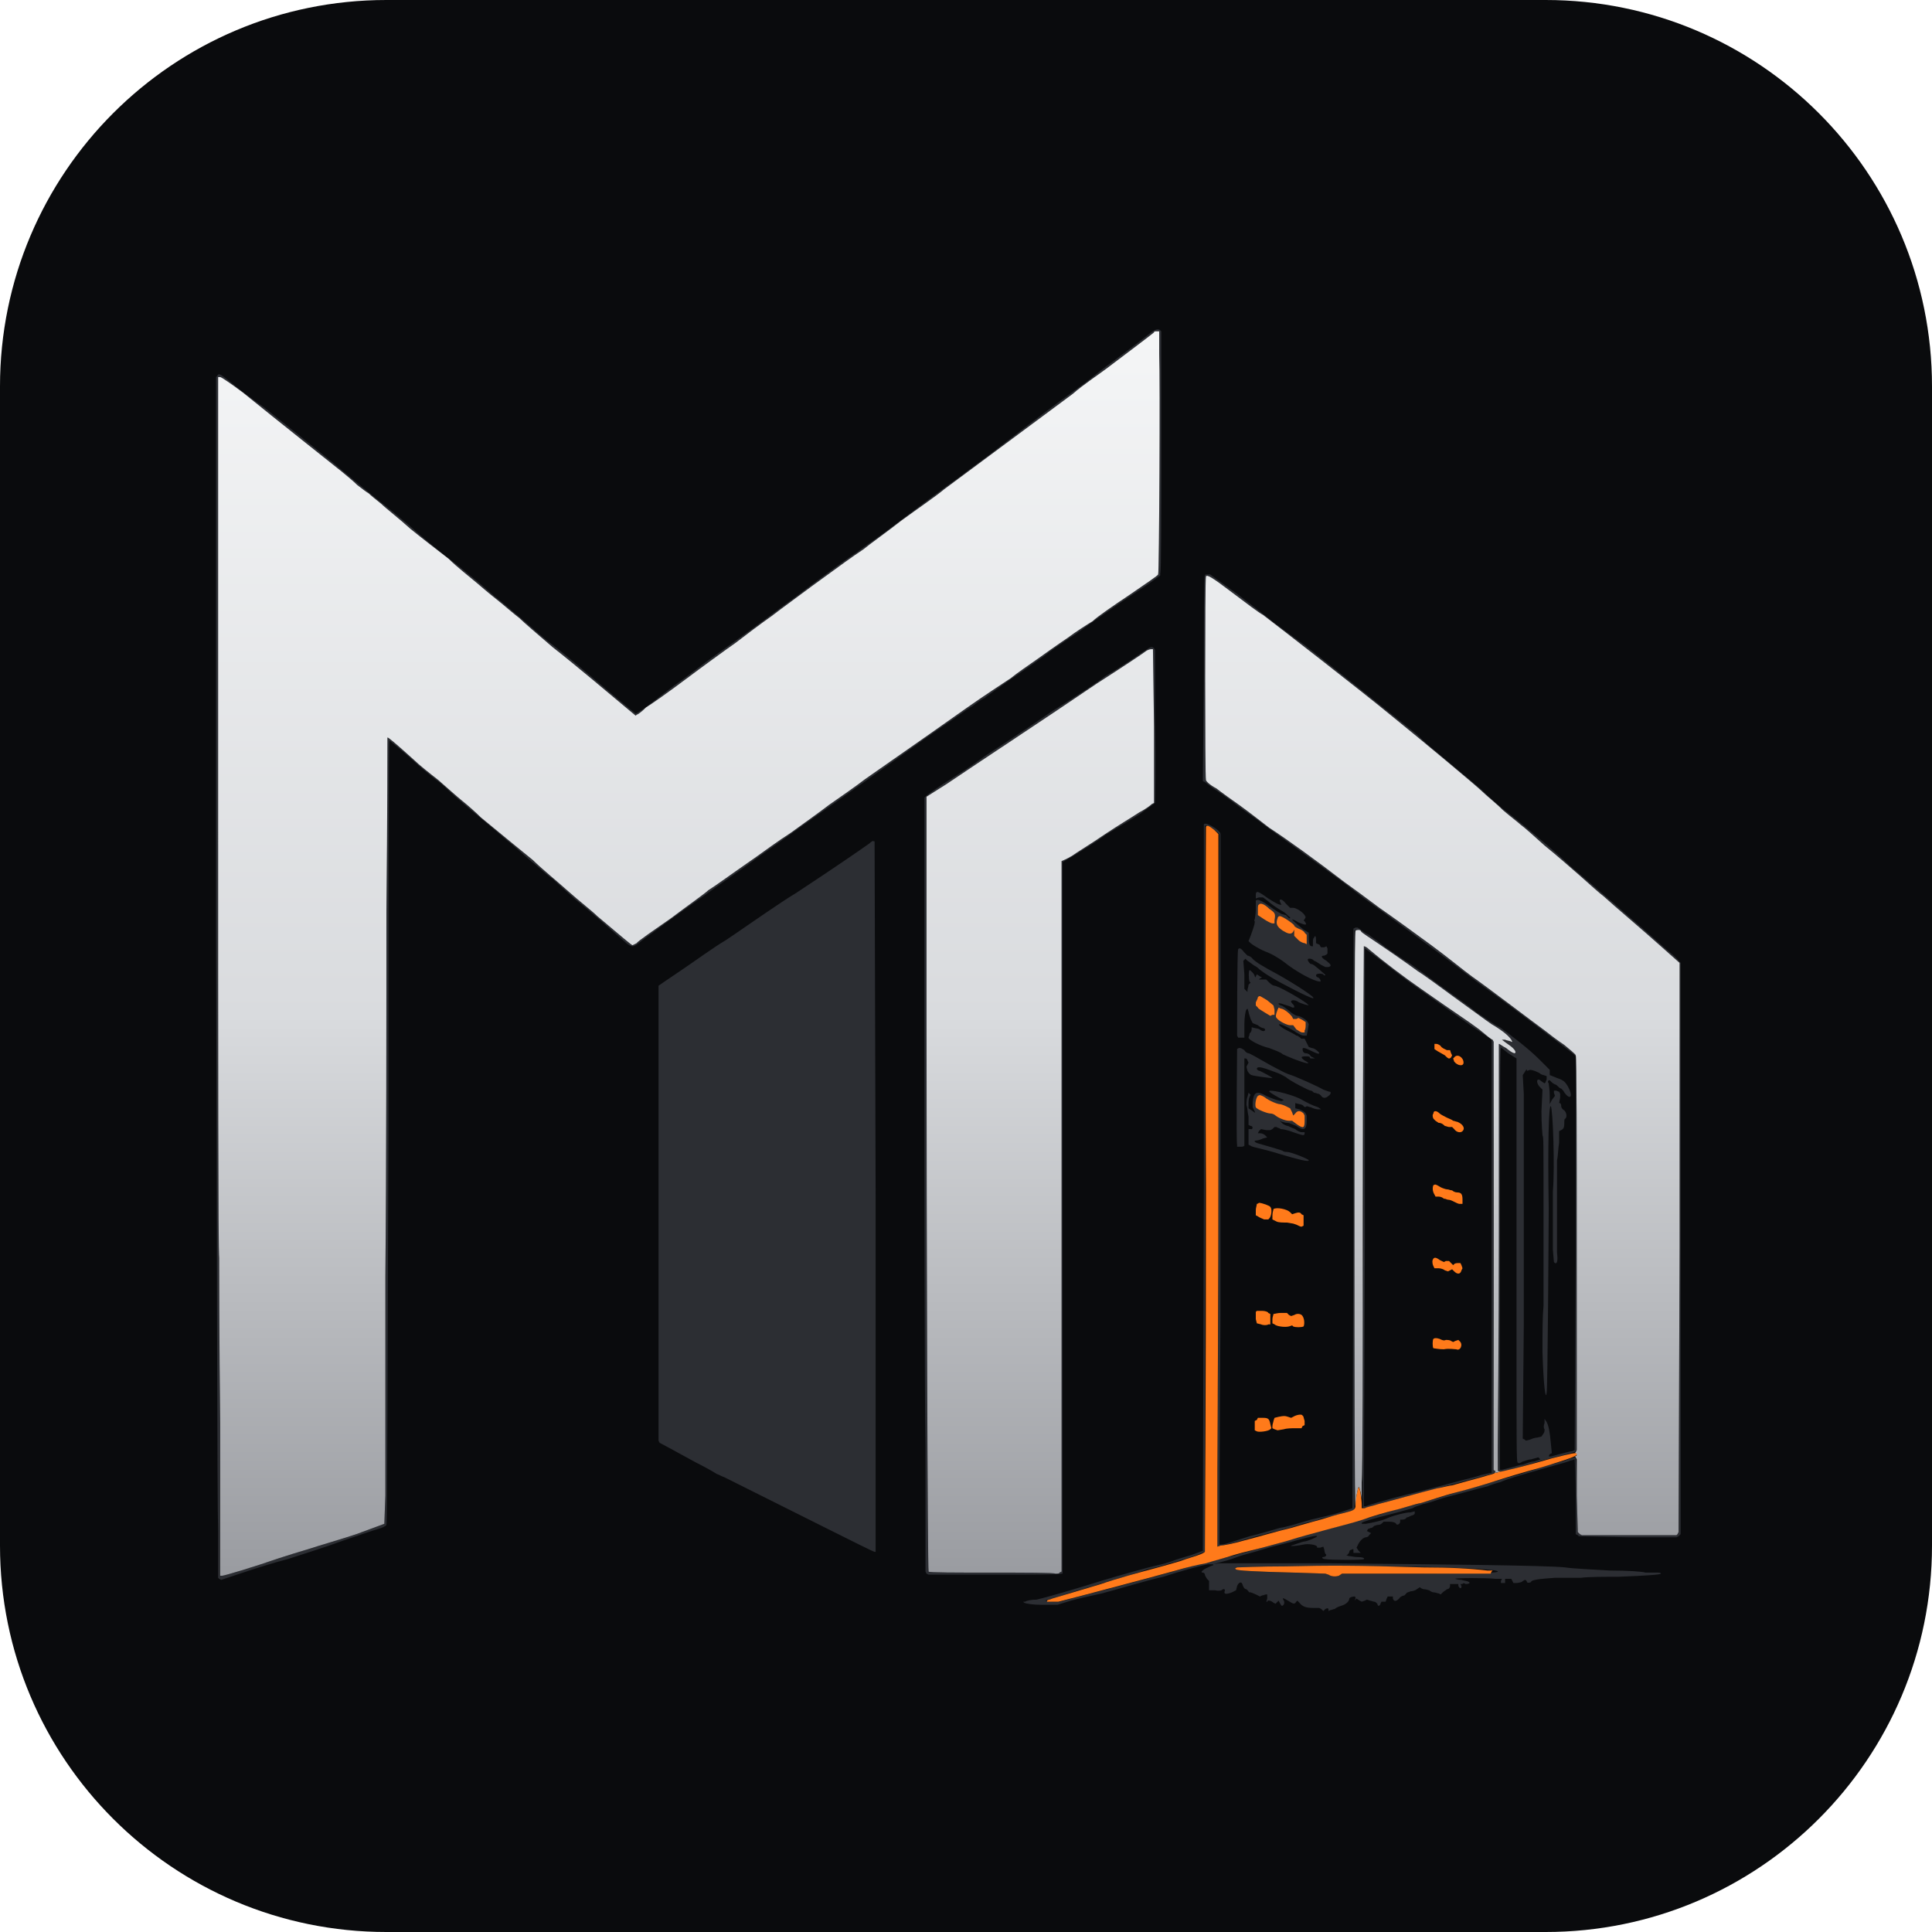
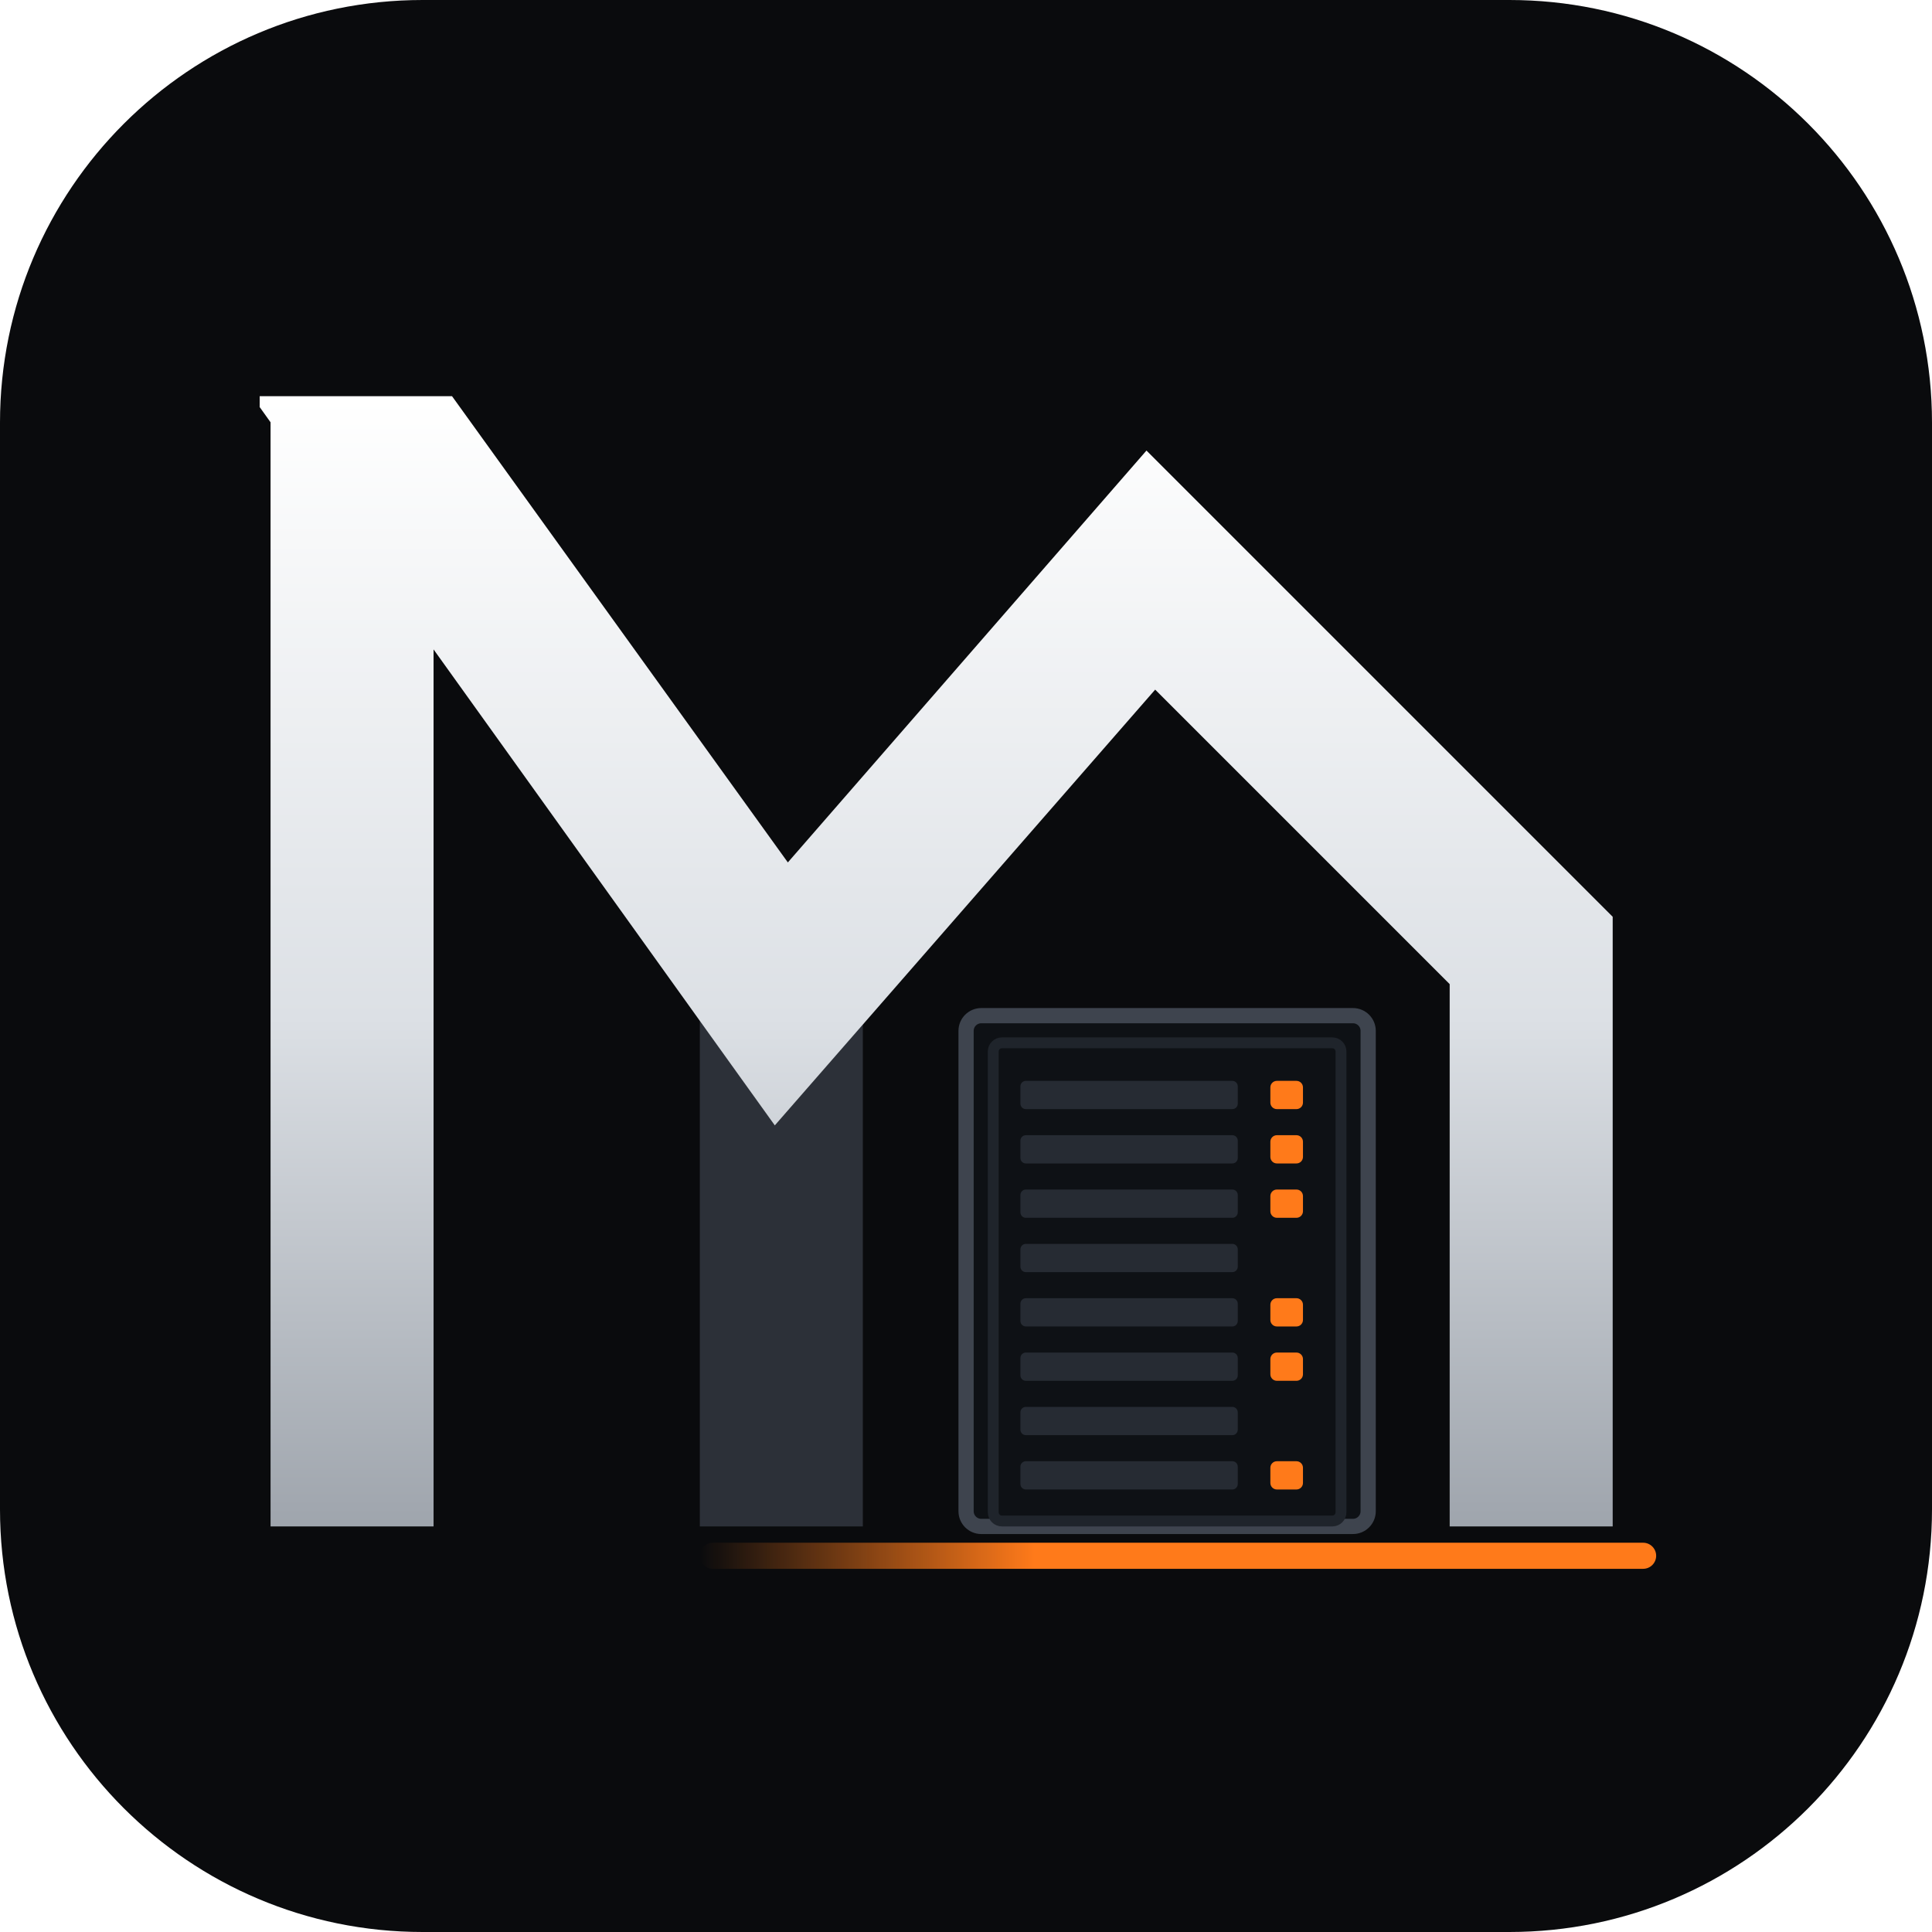
- <svg xmlns="http://www.w3.org/2000/svg" viewBox="0 0 1860 1860">
-   <rect width="1860" height="1860" rx="372" fill="#0A0B0D" />
+ <svg xmlns="http://www.w3.org/2000/svg" viewBox="0 0 512 512">
+   <rect width="512" height="512" rx="112" fill="#0A0B0D" />
  <defs>
-     <linearGradient id="g" x1="0" y1="0" x2="0" y2="1">
-       <stop offset="0" stop-color="#F4F5F6" />
-       <stop offset=".55" stop-color="#D9DBDE" />
-       <stop offset="1" stop-color="#9A9CA1" />
+     <linearGradient id="amGrad" x1="0" y1="0" x2="0" y2="1">
+       <stop offset="0" stop-color="#FFFFFF" />
+       <stop offset=".55" stop-color="#DCE0E5" />
+       <stop offset="1" stop-color="#9FA5AD" />
+     </linearGradient>
+     <linearGradient id="amFloor" x1="0" y1="0" x2="1" y2="0">
+       <stop offset="0" stop-color="#FF7A1A" stop-opacity="0" />
+       <stop offset=".35" stop-color="#FF7A1A" />
+       <stop offset="1" stop-color="#FF7A1A" />
    </linearGradient>
  </defs>
-   <g transform="translate(150 255)">
-     <path d="M957 66C952 70,939 80,920 94C913 99,903 107,898 111C893 115,884 121,879 125C869 132,849 147,810 177C800 185,784 196,774 204C757 216,741 228,701 258C690 266,678 274,676 276C671 279,661 286,626 312C616 320,604 328,599 332C590 339,554 365,530 382C522 388,508 399,499 405C490 412,478 421,473 425C467 429,463 432,462 432C462 432,454 426,420 397C407 386,388 370,377 362C366 353,354 342,349 338C344 334,334 325,326 319C318 312,309 304,305 301C301 298,291 289,281 282C271 274,254 260,243 250C231 240,219 230,216 228C210 223,195 211,170 190C149 173,123 152,104 137C98 133,89 126,82 121C60 103,61 104,59 107L58 108 58 641C59 934,59 1194,60 1219L60 1264 61 1265L63 1266 84 1259C96 1255,115 1249,127 1246C139 1242,162 1235,178 1229C193 1224,210 1218,214 1217C218 1216,222 1214,222 1213C223 1213,223 1043,224 835C224 628,224 458,225 458C225 458,238 468,253 482C258 486,267 494,273 498C279 503,287 511,292 515C302 524,328 545,338 554C342 557,351 565,360 573C369 580,378 589,382 591C385 594,395 603,404 611C418 622,437 639,453 653C458 657,460 657,465 653C467 651,481 641,496 630C511 619,530 606,538 600C545 595,561 584,572 576C584 567,606 552,621 541C726 467,733 461,758 444C770 436,782 427,786 425C790 422,795 418,798 417C800 415,812 407,823 399C835 391,849 381,856 376C862 371,873 364,880 359C887 355,897 347,903 343C909 339,920 331,929 325C938 319,950 311,956 307L967 299 967 297C968 296,968 243,968 179L968 64 967 63C965 61,962 62,957 66M961 65C960 66,935 85,915 100C907 106,892 116,883 124C810 178,805 182,759 216C752 222,733 235,718 246C704 257,687 269,681 274C669 282,665 285,632 309C620 318,602 331,593 338C583 345,567 357,558 364C548 371,526 387,510 399C494 411,477 423,472 426C468 430,464 433,463 433L462 434 456 429C438 414,405 386,382 368C368 356,354 344,350 340C346 337,339 331,333 326C328 322,318 314,310 307C303 301,290 291,282 283C273 276,256 263,245 254C234 244,221 234,217 230C212 226,207 222,205 220C203 219,198 215,194 212C191 209,184 203,179 199C169 191,116 149,84 123C72 114,63 108,62 108L60 108 60 525C60 755,60 949,61 956C61 964,61 1036,62 1116L62 1262 64 1262C66 1262,93 1254,119 1245C125 1243,138 1239,148 1236C157 1233,178 1227,193 1222L220 1212 221 1185C221 1170,221 1075,221 974C222 872,222 714,222 623C223 531,223 456,223 455C224 455,229 459,249 477C253 481,263 489,272 496C280 503,290 512,295 516C300 520,308 527,313 532C336 551,347 560,363 573C371 581,387 594,397 603C407 612,420 622,425 627C450 648,458 655,459 655C459 655,461 654,463 653C464 651,479 641,496 629C512 617,529 605,532 602C540 597,552 588,578 570C585 565,600 554,611 547C622 539,639 527,648 520C658 513,674 502,683 495C720 469,722 468,780 427C797 415,817 402,823 398C829 393,841 385,848 380C855 375,869 365,878 359C886 353,897 346,902 343C906 339,922 328,937 318C953 307,965 299,965 298C966 297,967 109,966 86L966 64 963 64C962 64,961 64,961 65M1010 299C1009 299,1009 344,1009 398L1008 497 1010 498C1010 498,1014 501,1018 504C1023 507,1033 514,1042 521C1050 527,1062 535,1068 540C1082 550,1107 568,1133 587C1144 595,1157 605,1162 609C1175 618,1247 671,1257 679C1261 682,1270 689,1277 694C1297 708,1363 758,1365 760L1367 762 1367 952L1366 1141 1364 1142C1362 1142,1356 1144,1351 1145C1341 1148,1340 1148,1342 1145L1344 1144 1343 1134C1342 1123,1341 1118,1339 1114L1337 1111 1337 1115C1336 1117,1336 1120,1337 1121C1337 1122,1337 1124,1336 1125L1334 1128 1330 1129C1328 1129,1325 1130,1323 1131L1319 1132 1318 1131L1316 1130 1317 1021C1317 961,1317 890,1317 864C1317 837,1317 807,1317 798L1316 780 1318 777C1319 775,1320 774,1320 775L1320 776 1323 775C1325 775,1328 776,1332 778C1333 779,1335 780,1336 780L1339 781 1339 784C1339 785,1338 786,1338 787L1337 788 1334 786C1330 782,1328 786,1332 791L1335 794 1334 815C1334 828,1335 837,1335 838C1336 840,1336 840,1336 911C1336 942,1336 972,1336 980C1336 987,1336 997,1336 1002C1335 1013,1335 1025,1335 1047C1336 1079,1338 1094,1339 1086C1340 1084,1341 923,1341 908C1340 847,1341 808,1343 810C1345 812,1347 869,1345 892C1345 899,1345 911,1345 920C1345 929,1345 941,1345 948L1346 960 1347 961C1349 962,1350 959,1349 951C1349 947,1349 942,1349 941C1349 938,1349 936,1349 932C1349 929,1349 884,1349 874C1349 871,1349 866,1349 862C1350 858,1350 851,1351 845L1351 834 1353 833C1355 832,1356 831,1356 826C1356 824,1356 822,1357 822C1359 820,1358 816,1356 814C1354 813,1353 811,1353 810C1353 809,1353 808,1352 807L1351 807 1352 802L1352 798 1351 796C1350 796,1349 795,1348 795L1346 795 1346 797L1347 800 1344 804L1342 808 1342 801C1342 793,1341 790,1341 788C1340 787,1340 786,1341 785L1342 785 1344 787C1345 788,1347 789,1347 789C1348 789,1349 790,1350 791C1351 792,1352 793,1353 793C1353 793,1354 794,1355 795C1356 797,1359 801,1361 801C1365 801,1359 787,1354 785C1353 784,1349 783,1347 782L1342 780 1342 778L1342 775 1332 765C1321 754,1305 742,1294 734C1289 732,1280 725,1272 720C1265 714,1256 708,1252 705C1249 703,1241 697,1234 692C1226 686,1215 678,1208 673C1201 669,1190 661,1184 657C1178 652,1170 647,1168 645C1165 644,1161 641,1160 640L1157 638 1155 638L1153 639 1153 650C1153 656,1153 782,1153 929L1152 1197 1140 1201C1134 1203,1121 1206,1112 1208C1102 1211,1089 1215,1082 1216C1075 1218,1062 1222,1053 1224C1044 1227,1034 1230,1031 1231C1028 1232,1025 1232,1024 1232C1024 1231,1024 1161,1025 1011C1025 953,1025 553,1025 548C1025 544,1009 535,1009 539C1009 540,1009 698,1009 889L1008 1238 1000 1241C995 1243,986 1245,981 1247C976 1249,969 1251,964 1252C955 1254,930 1261,910 1267C888 1274,857 1283,848 1285C843 1285,838 1286,837 1287L835 1287 836 1288C838 1289,845 1290,853 1290L868 1290 881 1286C888 1284,902 1281,911 1279C930 1274,952 1267,970 1263C985 1258,1007 1252,1013 1251L1018 1251 1018 1252C1017 1252,1015 1253,1013 1254C1008 1256,1005 1259,1008 1259C1009 1259,1010 1260,1010 1261C1010 1262,1011 1263,1012 1265L1014 1267 1014 1271L1014 1276 1020 1276C1023 1277,1026 1276,1026 1276C1028 1274,1030 1275,1029 1277C1028 1280,1031 1280,1036 1278L1040 1276 1041 1272C1042 1269,1045 1267,1046 1270C1047 1273,1048 1275,1050 1275C1051 1276,1052 1277,1052 1277C1052 1278,1053 1278,1054 1278C1054 1278,1057 1279,1059 1280L1063 1282 1065 1281C1066 1281,1068 1280,1069 1280L1070 1280 1070 1284C1069 1287,1069 1288,1070 1287C1070 1285,1074 1286,1076 1288L1078 1289 1080 1287L1081 1286 1082 1288C1083 1290,1084 1291,1084 1291C1086 1291,1087 1288,1086 1286C1084 1283,1085 1283,1090 1286C1095 1289,1096 1290,1098 1287L1099 1286 1101 1288C1104 1292,1108 1293,1114 1293L1120 1293 1122 1294L1124 1296 1126 1294C1128 1293,1129 1293,1129 1295L1129 1296 1131 1295C1132 1295,1134 1294,1135 1294C1136 1293,1138 1292,1141 1291C1145 1290,1149 1287,1149 1284C1149 1283,1152 1282,1154 1282C1155 1282,1155 1283,1155 1284L1154 1286 1155 1285L1156 1284 1159 1286L1161 1287 1164 1286L1166 1285 1169 1286C1170 1286,1172 1287,1173 1287C1174 1287,1175 1288,1176 1289C1176 1290,1177 1291,1177 1291C1178 1291,1179 1290,1179 1289L1180 1287 1182 1287L1184 1287 1185 1284L1186 1282 1189 1282L1191 1282 1191 1284C1192 1287,1194 1287,1197 1284C1198 1282,1201 1281,1202 1281C1203 1280,1204 1279,1204 1279C1204 1278,1206 1278,1208 1277C1210 1277,1213 1276,1214 1275L1217 1273 1218 1274C1218 1274,1220 1275,1221 1275C1223 1275,1225 1276,1226 1276C1227 1277,1229 1278,1230 1278C1232 1278,1234 1279,1235 1279L1237 1280 1239 1278C1240 1277,1242 1276,1243 1275C1245 1275,1246 1273,1246 1272L1246 1270 1250 1270L1254 1270 1254 1272C1255 1273,1255 1274,1256 1274C1257 1274,1257 1273,1257 1272L1256 1270 1258 1270C1258 1269,1260 1269,1261 1270C1264 1270,1266 1269,1264 1268C1263 1267,1260 1267,1257 1266C1254 1266,1251 1265,1251 1265C1251 1264,1281 1264,1290 1265L1296 1265 1295 1267L1295 1269 1297 1269L1299 1269 1299 1267L1299 1265 1302 1265L1305 1265 1306 1267L1307 1269 1310 1269C1312 1269,1315 1268,1315 1268C1316 1267,1318 1266,1318 1266C1319 1266,1320 1267,1320 1268C1320 1269,1323 1269,1324 1268C1324 1266,1332 1265,1347 1264C1354 1264,1365 1264,1372 1264C1379 1263,1395 1263,1408 1263C1434 1262,1449 1261,1449 1260C1449 1259,1447 1259,1444 1259C1441 1259,1437 1259,1434 1259C1432 1258,1417 1257,1400 1257C1382 1256,1363 1255,1357 1254C1339 1252,1230 1251,1128 1250C1077 1250,1034 1250,1033 1250C1032 1250,1028 1250,1024 1250L1018 1251 1025 1249C1029 1248,1036 1246,1041 1244C1046 1242,1059 1239,1068 1236C1078 1233,1092 1230,1098 1228C1113 1224,1118 1223,1118 1224C1118 1225,1108 1229,1106 1229C1104 1229,1094 1233,1093 1233C1092 1234,1100 1233,1105 1232C1109 1231,1117 1232,1118 1234L1118 1235 1121 1235L1124 1234 1125 1237C1125 1239,1126 1241,1126 1241C1128 1242,1126 1244,1124 1244C1122 1244,1123 1246,1126 1246C1131 1247,1163 1247,1163 1246C1164 1245,1162 1244,1156 1244C1154 1244,1150 1243,1148 1243L1146 1242 1147 1242C1148 1241,1149 1240,1149 1239C1149 1238,1150 1237,1151 1237C1153 1236,1153 1236,1153 1238L1153 1240 1157 1240L1160 1240 1158 1238L1156 1235 1157 1233C1159 1228,1163 1225,1165 1225C1166 1225,1168 1224,1168 1223L1170 1221 1168 1220L1166 1219 1167 1217C1168 1217,1169 1216,1170 1216C1171 1216,1172 1215,1173 1214C1174 1214,1175 1213,1177 1213C1179 1213,1180 1212,1181 1211L1182 1210 1188 1210C1191 1210,1194 1211,1194 1212C1195 1214,1198 1212,1198 1210L1198 1208 1200 1208C1202 1208,1204 1207,1204 1206C1205 1206,1207 1205,1209 1204C1210 1204,1212 1203,1212 1202L1212 1200 1208 1201C1203 1201,1192 1204,1187 1206C1181 1209,1171 1211,1165 1212L1161 1212 1161 1211C1162 1210,1172 1207,1188 1203C1196 1201,1206 1198,1210 1197C1213 1195,1218 1194,1220 1193C1222 1193,1231 1190,1240 1187C1256 1183,1273 1178,1282 1176C1284 1175,1290 1173,1294 1172C1303 1168,1325 1162,1346 1156C1353 1154,1361 1152,1362 1151C1364 1151,1365 1150,1366 1150C1366 1151,1367 1167,1367 1186L1367 1222 1369 1223L1370 1224 1417 1225L1464 1225 1466 1224L1468 1222 1468 948C1468 798,1468 674,1468 672C1467 671,1464 667,1459 663C1455 660,1441 647,1427 635C1414 624,1401 612,1397 609C1390 603,1381 595,1362 579C1350 567,1312 535,1296 523C1290 518,1281 510,1276 505C1268 498,1246 480,1232 468C1228 465,1220 458,1214 452C1188 431,1129 384,1106 366C1096 359,1083 349,1076 344C1070 339,1053 326,1040 316L1015 298 1013 298C1011 298,1010 298,1010 299M1011 300C1010 301,1010 494,1011 496C1011 497,1015 501,1021 504C1026 508,1036 515,1043 520C1050 525,1063 535,1072 542C1089 553,1118 574,1144 594C1151 599,1166 610,1178 619C1191 628,1213 644,1228 655C1243 666,1260 680,1267 685C1284 697,1326 729,1337 737C1342 741,1350 747,1356 751C1362 756,1367 760,1367 761C1368 761,1368 847,1368 952L1368 1141 1367 1142C1367 1143,1359 1145,1351 1147C1338 1150,1318 1156,1301 1161C1295 1162,1291 1162,1292 1160C1292 1159,1293 1067,1293 955C1293 842,1293 750,1293 750C1294 750,1296 752,1300 754C1306 759,1309 760,1309 758C1309 756,1306 753,1300 749L1296 746 1299 746C1301 747,1304 747,1305 748L1306 748 1305 746C1303 743,1298 738,1286 731C1280 727,1264 715,1250 705C1208 675,1207 674,1189 662C1172 650,1161 642,1159 641C1158 640,1157 640,1156 640L1154 641 1154 919L1154 1198 1153 1199C1152 1199,1147 1201,1142 1202C1136 1204,1127 1206,1122 1207C1118 1209,1109 1211,1104 1212C1099 1214,1088 1217,1080 1219C1071 1221,1056 1225,1046 1228C1036 1231,1026 1233,1025 1233L1022 1234 1022 1163C1022 1124,1022 1091,1022 1091C1023 1091,1023 968,1023 819L1024 548 1019 544C1016 542,1014 540,1012 540L1010 540 1010 889C1010 1081,1010 1238,1010 1239C1010 1239,1005 1241,1000 1243C994 1245,984 1248,977 1250C970 1252,964 1254,963 1254C963 1254,959 1255,954 1256C950 1258,942 1260,936 1262C929 1264,918 1267,909 1270C900 1273,888 1276,882 1278C876 1280,867 1283,863 1284L856 1286 863 1287L870 1287 885 1283C893 1281,904 1278,908 1277C920 1274,950 1266,968 1261C976 1259,992 1254,1004 1251C1016 1248,1032 1244,1040 1242C1047 1240,1058 1237,1065 1235C1072 1233,1081 1231,1086 1229C1091 1227,1107 1223,1120 1219C1134 1216,1152 1211,1160 1208C1169 1206,1182 1202,1191 1199C1200 1197,1218 1192,1231 1188C1244 1184,1264 1178,1276 1175C1286 1172,1302 1167,1311 1165C1320 1162,1334 1158,1342 1155C1351 1153,1360 1150,1362 1149L1366 1148 1367 1149C1367 1149,1368 1165,1368 1185L1369 1220 1371 1222L1373 1223 1418 1223L1464 1223 1465 1222L1466 1220 1467 946L1467 672 1449 656C1430 639,1405 618,1394 608C1390 605,1380 596,1371 588C1363 581,1347 567,1337 559C1327 550,1317 541,1314 539C1312 537,1304 531,1297 525C1290 518,1281 511,1277 507C1272 502,1218 457,1192 436C1158 408,1083 350,1066 337C1062 335,1049 325,1037 316C1016 300,1012 298,1011 300M953 371C951 372,944 377,938 381C932 385,921 392,914 396C908 401,885 416,864 429C826 455,813 463,798 473C794 476,780 486,767 494C754 502,743 510,742 511L740 513 740 765C740 904,740 1072,741 1138L741 1258 742 1260L744 1261 807 1261C842 1261,871 1261,872 1260L873 1260 873 918L873 575 885 568C891 564,905 556,914 549C924 543,939 534,947 529C955 523,961 519,962 518C962 516,963 483,962 443L962 371 961 369C959 367,957 368,953 371M953 372C952 373,931 387,906 403C859 435,792 479,761 500L742 512 742 723C742 936,743 1257,744 1258C744 1259,771 1259,804 1259C837 1259,865 1259,866 1260C868 1260,870 1260,870 1259L872 1258 872 916C872 728,872 574,872 574C872 574,877 572,882 569C886 566,901 557,914 548C926 540,941 531,947 527C953 524,958 520,959 519L961 518 961 444L960 370 958 370C957 370,954 371,953 372M687 557C680 562,657 578,616 605C609 609,596 618,587 624C578 630,561 642,549 650C537 657,518 671,506 679C494 687,484 694,484 694C484 695,484 794,484 914L484 1132 485 1134C487 1135,500 1142,520 1153C528 1157,537 1162,540 1164C543 1165,546 1167,547 1167C547 1167,597 1192,647 1217C671 1229,691 1239,692 1239L693 1239 693 897L692 555 691 555C691 554,689 555,687 557M1060 604C1059 604,1059 606,1059 607L1059 610 1062 609L1066 609 1070 612C1076 617,1079 619,1086 623C1089 625,1091 628,1092 628L1092 629 1091 629C1090 628,1089 627,1088 626C1087 626,1085 625,1084 625C1082 624,1077 621,1073 618C1066 613,1061 610,1059 612C1059 613,1059 617,1059 621C1059 625,1058 629,1058 630C1058 630,1057 631,1058 632C1058 634,1058 635,1054 646L1052 651 1054 653C1055 654,1061 658,1068 661C1074 663,1082 668,1086 671C1097 680,1115 690,1121 690C1122 690,1121 687,1119 686C1118 686,1117 685,1117 684C1117 682,1122 682,1124 683C1124 684,1125 684,1126 684C1126 683,1124 682,1122 680C1120 678,1117 676,1116 675C1115 674,1113 673,1112 673C1111 673,1109 670,1109 669C1109 667,1114 668,1115 670C1116 670,1119 672,1122 674L1126 676 1129 676C1132 675,1132 674,1127 670C1122 667,1121 665,1125 665L1127 664 1128 663C1128 662,1128 660,1128 658L1127 656 1125 657L1122 657 1121 656C1121 655,1120 654,1119 654L1117 653 1117 650C1117 646,1116 645,1115 648C1114 648,1114 651,1114 653L1114 656 1113 656C1111 656,1110 654,1110 648L1110 643 1105 640C1099 635,1094 631,1094 630C1094 630,1097 631,1100 633C1107 636,1109 636,1106 632L1105 631 1106 630L1107 628 1106 626C1104 623,1098 619,1095 619L1092 619 1088 615C1085 611,1082 610,1082 612C1082 613,1083 614,1083 615L1084 616 1083 616C1081 616,1079 615,1071 610C1063 604,1060 603,1060 604M1162 658C1162 659,1162 699,1162 748C1163 797,1163 917,1162 1016C1162 1115,1162 1196,1162 1196L1163 1197 1168 1196C1175 1193,1204 1186,1230 1179C1264 1170,1287 1164,1289 1163L1290 1162 1289 1161C1288 1159,1287 911,1288 793L1288 748 1287 746C1286 746,1280 741,1274 736C1262 727,1255 723,1218 697C1202 686,1181 670,1168 659C1164 656,1163 655,1162 658M1042 659C1041 660,1041 739,1041 742L1042 744 1045 744L1048 744 1048 731C1048 725,1049 718,1050 717L1051 716 1052 719C1052 720,1053 723,1054 726L1056 730 1061 732C1063 734,1066 735,1067 735C1067 735,1068 736,1068 736C1068 738,1066 738,1064 737C1063 736,1061 735,1059 735L1055 734 1055 736C1055 738,1054 739,1053 740C1053 742,1052 743,1052 744C1052 746,1063 752,1072 754C1077 756,1083 758,1085 760C1100 767,1117 772,1106 766C1102 763,1102 762,1107 762C1109 762,1111 762,1111 763C1111 764,1112 764,1113 764L1116 764 1112 762C1111 760,1109 759,1107 759C1105 759,1104 757,1104 755C1104 753,1107 754,1113 757C1117 759,1120 760,1120 759C1121 759,1116 754,1113 754L1110 753 1108 749L1106 745 1104 745C1103 745,1102 745,1102 744C1101 744,1100 742,1098 742C1097 741,1093 739,1089 737C1083 734,1080 731,1082 731C1084 731,1094 736,1098 739C1100 740,1103 742,1105 742L1108 742 1109 737L1110 731 1109 729C1108 727,1102 723,1099 723C1098 723,1094 721,1091 718C1088 716,1085 713,1083 713C1079 711,1081 710,1086 712C1089 713,1093 714,1094 715L1096 715 1096 714C1096 713,1095 712,1094 711C1091 708,1095 707,1099 709C1100 710,1103 711,1106 712L1110 713 1108 711C1100 705,1080 694,1077 694C1076 694,1074 693,1072 691L1069 688 1065 688L1062 688 1063 687L1065 686 1063 685L1060 683 1059 685L1059 686 1058 685C1058 683,1054 679,1053 679C1052 679,1052 688,1053 690L1054 691 1052 693C1052 695,1051 697,1051 698L1051 700 1050 699L1048 697 1048 683L1047 670 1048 669L1049 668 1051 670C1053 671,1056 674,1060 676C1063 679,1069 683,1074 686C1084 692,1111 706,1114 706C1118 706,1096 692,1080 683C1067 676,1058 671,1055 667C1054 666,1052 665,1051 665C1051 665,1049 663,1048 662C1045 658,1043 657,1042 659M1164 668C1164 674,1164 795,1164 937L1163 1195 1165 1195C1176 1191,1207 1183,1212 1182C1224 1179,1243 1174,1254 1171C1261 1169,1271 1167,1276 1165C1281 1164,1285 1163,1286 1163C1286 1162,1286 951,1286 782L1286 746 1276 739C1265 732,1250 721,1216 697C1206 690,1194 681,1189 677C1184 673,1176 667,1172 664L1164 658 1164 668M1295 754C1294 754,1294 846,1294 957L1294 1160 1296 1160C1296 1160,1300 1159,1304 1158C1308 1157,1314 1155,1316 1155C1319 1154,1324 1152,1327 1152L1333 1150 1332 1149L1331 1148 1324 1150C1321 1150,1317 1152,1316 1152C1313 1154,1312 1154,1311 1153C1310 1152,1310 1133,1310 1042C1310 997,1310 916,1310 862L1310 764 1302 759C1298 756,1295 753,1295 754M1041 755C1041 756,1040 845,1041 847L1041 849 1044 849C1046 849,1047 849,1048 848C1048 847,1048 828,1048 805L1048 764 1049 764C1050 764,1051 765,1051 766L1052 768 1051 770L1050 772 1051 776C1052 778,1054 780,1055 780C1057 781,1074 783,1075 783C1075 782,1065 777,1063 776C1062 776,1060 775,1060 774C1060 772,1063 772,1069 774C1072 775,1077 777,1080 778C1083 779,1086 781,1088 782C1091 785,1110 795,1112 795C1113 795,1114 796,1115 797C1117 797,1118 798,1119 798C1120 798,1121 799,1122 800C1123 802,1126 803,1129 800C1131 799,1132 796,1130 796C1129 796,1127 795,1124 794C1119 791,1097 781,1090 779C1087 778,1080 774,1074 771C1060 763,1053 759,1052 759C1051 759,1049 758,1048 756C1045 754,1043 753,1041 755M1072 796C1073 797,1081 802,1084 803L1086 804 1084 805C1082 805,1075 803,1069 800C1060 795,1057 796,1056 806L1056 811 1057 813C1059 817,1059 817,1055 814L1052 812 1052 808C1052 806,1052 803,1053 801L1054 799 1053 798L1052 797 1051 801C1050 803,1050 807,1050 809C1051 811,1051 816,1052 820L1052 828 1054 829C1057 829,1056 833,1054 832L1052 832 1052 835C1052 837,1052 840,1052 843L1052 847 1054 848C1055 849,1060 850,1064 851C1068 852,1076 854,1082 856C1099 861,1110 864,1110 862C1110 861,1093 854,1089 854C1088 854,1086 854,1085 853C1083 852,1069 848,1062 846C1058 845,1056 843,1060 843C1061 843,1064 842,1066 841L1070 840 1068 838C1067 837,1065 836,1063 836L1061 836 1062 834L1064 832 1069 833L1073 833 1075 832L1077 830 1079 830C1080 831,1082 831,1083 832C1085 832,1090 833,1095 835C1104 838,1106 839,1106 836L1106 835 1103 835C1102 835,1099 834,1097 832C1094 831,1092 830,1090 829C1089 829,1086 828,1084 826L1082 824 1084 825C1085 825,1087 826,1089 826C1092 826,1095 828,1098 829C1105 834,1108 833,1108 824L1108 819 1107 817C1106 815,1103 814,1101 813L1097 812 1097 809L1097 807 1101 808C1102 808,1105 809,1105 810C1106 811,1107 811,1108 810C1109 810,1111 811,1112 811C1114 812,1117 813,1119 813L1122 813 1119 811C1113 809,1109 807,1102 803C1092 798,1070 793,1072 796M1087 1253C1063 1253,1042 1254,1041 1254L1039 1255 1040 1256C1042 1257,1056 1258,1096 1259L1126 1260 1129 1261C1132 1263,1136 1263,1139 1262L1142 1260 1211 1260C1281 1260,1292 1259,1292 1258C1292 1254,1177 1252,1087 1253" fill="#2c2e33" fill-rule="evenodd" />
-     <path d="M961 65C960 66,935 85,915 100C907 106,892 116,883 124C810 178,805 182,759 216C752 222,733 235,718 246C704 257,687 269,681 274C669 282,665 285,632 309C620 318,602 331,593 338C583 345,567 357,558 364C548 371,526 387,510 399C494 411,477 423,472 426C468 430,464 433,463 433L462 434 456 429C438 414,405 386,382 368C368 356,354 344,350 340C346 337,339 331,333 326C328 322,318 314,310 307C303 301,290 291,282 283C273 276,256 263,245 254C234 244,221 234,217 230C212 226,207 222,205 220C203 219,198 215,194 212C191 209,184 203,179 199C169 191,116 149,84 123C72 114,63 108,62 108L60 108 60 525C60 755,60 949,61 956C61 964,61 1036,62 1116L62 1262 64 1262C66 1262,93 1254,119 1245C125 1243,138 1239,148 1236C157 1233,178 1227,193 1222L220 1212 221 1185C221 1170,221 1075,221 974C222 872,222 714,222 623C223 531,223 456,223 455C224 455,229 459,249 477C253 481,263 489,272 496C280 503,290 512,295 516C300 520,308 527,313 532C336 551,347 560,363 573C371 581,387 594,397 603C407 612,420 622,425 627C450 648,458 655,459 655C459 655,461 654,463 653C464 651,479 641,496 629C512 617,529 605,532 602C540 597,552 588,578 570C585 565,600 554,611 547C622 539,639 527,648 520C658 513,674 502,683 495C720 469,722 468,780 427C797 415,817 402,823 398C829 393,841 385,848 380C855 375,869 365,878 359C886 353,897 346,902 343C906 339,922 328,937 318C953 307,965 299,965 298C966 297,967 109,966 86L966 64 963 64C962 64,961 64,961 65M1011 300C1010 301,1010 494,1011 496C1011 497,1015 501,1021 504C1026 508,1036 515,1043 520C1050 525,1063 535,1072 542C1089 553,1118 574,1144 594C1151 599,1166 610,1178 619C1191 628,1213 644,1228 655C1243 666,1260 680,1267 685C1284 697,1326 729,1337 737C1342 741,1350 747,1356 751C1362 756,1367 760,1367 761C1368 761,1368 847,1368 952L1368 1141 1367 1143L1366 1144 1367 1144C1367 1144,1368 1145,1368 1146C1368 1146,1367 1147,1367 1147L1366 1147 1367 1148L1368 1150 1368 1185L1369 1220 1371 1222L1373 1223 1418 1223L1464 1223 1465 1222L1466 1220 1467 946L1467 672 1449 656C1430 639,1405 618,1394 608C1390 605,1380 596,1371 588C1363 581,1347 567,1337 559C1327 550,1317 541,1314 539C1312 537,1304 531,1297 525C1290 518,1281 511,1277 507C1272 502,1218 457,1192 436C1158 408,1083 350,1066 337C1062 335,1049 325,1037 316C1016 300,1012 298,1011 300M953 372C952 373,931 387,906 403C859 435,792 479,761 500L742 512 742 723C742 936,743 1257,744 1258C744 1259,771 1259,804 1259C837 1259,865 1259,866 1260C868 1260,870 1260,870 1259L872 1258 872 916C872 728,872 574,872 574C872 574,877 572,882 569C886 566,901 557,914 548C926 540,941 531,947 527C953 524,958 520,959 519L961 518 961 444L960 370 958 370C957 370,954 371,953 372M1155 641C1154 641,1154 766,1154 919C1154 1072,1154 1196,1155 1195C1155 1194,1156 1189,1156 1185C1158 1175,1158 1174,1160 1182L1161 1188 1161 1172C1162 1164,1162 1045,1162 907C1162 769,1163 657,1163 656C1164 656,1166 657,1168 659C1181 670,1202 686,1218 697C1255 723,1262 727,1274 736C1280 741,1286 746,1287 746L1288 748 1288 793C1288 855,1288 868,1288 1023L1288 1160 1289 1161C1290 1161,1290 1162,1289 1163L1288 1164 1289 1163C1290 1163,1292 1162,1293 1163L1296 1163 1294 1162L1292 1161 1292 1138C1292 1126,1293 1033,1293 933C1293 833,1293 751,1293 750C1294 750,1296 752,1300 754C1306 759,1309 760,1309 758C1309 756,1306 753,1300 749L1296 746 1299 746C1301 747,1304 747,1305 748L1306 748 1305 746C1303 743,1298 738,1286 731C1280 727,1264 715,1250 705C1235 694,1220 683,1215 680C1207 674,1181 656,1166 646C1163 644,1160 642,1160 641C1159 640,1156 640,1155 641" fill="url(#g)" fill-rule="evenodd" />
-     <path d="M1011 541C1011 542,1010 699,1011 890C1011 1081,1010 1238,1010 1239C1009 1240,1007 1241,1004 1242C1002 1243,994 1245,986 1248C979 1250,969 1253,965 1254C950 1258,924 1265,910 1270C893 1275,870 1282,863 1284C861 1285,859 1285,858 1286L858 1287 863 1287L869 1287 896 1280C922 1273,942 1268,982 1257C992 1254,1005 1251,1011 1250C1017 1248,1029 1245,1038 1242C1048 1239,1062 1236,1069 1234C1076 1232,1088 1229,1094 1227C1100 1225,1115 1221,1126 1218C1137 1215,1153 1211,1162 1208C1170 1205,1184 1201,1192 1199C1201 1197,1212 1193,1218 1192C1225 1190,1239 1185,1251 1182C1263 1179,1280 1174,1289 1171C1298 1168,1318 1162,1333 1158C1362 1149,1368 1147,1368 1145C1368 1143,1364 1144,1344 1149C1334 1152,1319 1156,1311 1158C1303 1160,1295 1162,1293 1162C1292 1163,1290 1163,1289 1163C1289 1164,1283 1165,1277 1167C1266 1170,1262 1171,1248 1175C1246 1175,1239 1177,1233 1178C1217 1182,1189 1190,1177 1193C1171 1195,1165 1196,1164 1197L1161 1197 1161 1194C1161 1188,1159 1176,1158 1177C1157 1178,1155 1189,1155 1194C1155 1198,1154 1199,1146 1201C1142 1202,1134 1204,1128 1206C1122 1208,1106 1212,1093 1216C1080 1219,1060 1225,1048 1228C1038 1231,1027 1233,1025 1233L1022 1234 1022 1160C1023 976,1023 926,1023 743L1023 548 1019 544C1014 540,1012 539,1011 541M1062 616C1061 616,1061 618,1061 621L1061 626 1067 630C1070 632,1074 634,1075 634L1077 634 1077 631C1078 625,1078 624,1072 620C1067 615,1063 614,1062 616M1080 629C1078 634,1079 637,1085 641C1090 644,1093 645,1095 642L1096 640 1096 644L1096 646 1100 650C1102 652,1105 653,1106 653L1108 654 1108 649L1108 645 1106 643C1106 642,1103 640,1100 639C1098 638,1096 637,1096 636C1096 635,1085 627,1082 627C1081 627,1080 628,1080 629M1061 705C1061 706,1060 708,1059 710L1059 713 1061 715C1061 716,1065 718,1068 720L1073 723 1075 722L1077 722 1077 717L1076 713 1070 708C1063 704,1063 703,1061 705M1080 717C1078 722,1078 724,1079 725C1081 728,1089 732,1092 732L1095 732 1098 736C1100 737,1102 739,1104 739L1106 739 1106 737C1107 736,1107 733,1107 732L1107 729 1104 727L1100 725 1098 726L1095 726 1094 724C1092 721,1086 716,1083 716L1081 715 1080 717M1231 753L1231 755 1234 757C1236 758,1239 760,1241 761C1244 764,1245 765,1247 763L1248 761 1247 759L1246 756 1243 756C1241 755,1238 754,1237 752C1236 751,1234 750,1233 750L1231 750 1231 753M1250 763L1249 764 1250 767C1253 771,1259 772,1259 768C1259 763,1253 759,1250 763M1061 800C1059 802,1058 809,1059 811C1060 813,1070 817,1073 817C1075 817,1077 818,1078 819C1082 822,1088 824,1091 824L1094 824 1098 827C1105 832,1106 831,1106 824L1106 819 1105 817C1102 814,1099 814,1097 817L1095 819 1094 816L1092 812 1088 810C1086 809,1083 808,1082 808C1080 808,1072 805,1067 801C1063 799,1063 799,1061 800M1230 817C1229 818,1229 820,1230 822L1232 824 1235 826C1238 826,1240 828,1241 829C1242 829,1244 830,1245 830L1248 830 1250 832C1252 835,1256 836,1258 834C1261 831,1258 827,1253 825C1252 825,1250 824,1249 824C1248 823,1245 822,1243 821C1241 820,1237 818,1236 817C1233 814,1230 814,1230 817M1230 886C1229 888,1229 892,1231 895L1232 897 1235 897C1237 897,1239 898,1240 899C1242 899,1243 900,1244 900C1246 900,1248 901,1250 902C1252 903,1254 904,1255 904L1258 904 1258 900C1258 895,1257 893,1253 893C1251 893,1249 892,1248 891C1246 891,1245 890,1243 890C1242 890,1239 889,1237 888C1232 885,1232 885,1230 886M1060 904C1060 905,1059 908,1059 910L1059 915 1061 916C1062 917,1065 918,1067 919L1071 919 1072 918C1074 916,1075 909,1073 907C1073 906,1065 903,1062 903C1062 903,1061 904,1060 904M1076 909C1076 910,1075 912,1075 915L1075 919 1079 921C1081 922,1085 922,1089 922L1095 923 1098 924C1100 925,1102 926,1103 926L1105 925 1105 920L1105 915 1103 914C1102 912,1100 912,1097 913L1094 914 1092 912C1089 909,1079 907,1076 909M1229 959C1229 960,1229 962,1230 964L1231 966 1235 966C1237 966,1240 967,1241 968L1244 969 1246 968L1248 967 1250 969C1253 972,1256 972,1257 968L1258 966 1257 963L1256 961 1254 961C1253 961,1251 961,1250 962L1249 963 1247 961L1245 959 1242 959L1240 960 1236 958C1232 955,1230 955,1229 959M1059 1008C1059 1009,1059 1012,1059 1015L1060 1019 1064 1020C1066 1021,1070 1021,1071 1020L1073 1020 1073 1015L1073 1010 1071 1009C1071 1008,1068 1007,1065 1007L1060 1007 1059 1008M1076 1010C1076 1011,1075 1013,1075 1015L1075 1019 1077 1020C1079 1022,1087 1023,1091 1022L1094 1021 1095 1022C1097 1023,1103 1023,1105 1022C1106 1020,1106 1015,1104 1012C1103 1010,1099 1009,1096 1011L1093 1012 1091 1011L1089 1009 1083 1009C1080 1009,1077 1010,1076 1010M1230 1034C1229 1035,1229 1042,1230 1043C1231 1043,1235 1044,1240 1044C1245 1043,1250 1044,1252 1044C1256 1046,1259 1039,1255 1036L1254 1035 1251 1036L1249 1037 1247 1036C1246 1035,1243 1035,1242 1035C1240 1036,1238 1035,1236 1034C1233 1033,1231 1033,1230 1034M1095 1109L1093 1110 1090 1109C1087 1108,1086 1108,1081 1109L1077 1110 1076 1113C1076 1114,1075 1116,1075 1118L1075 1120 1077 1121L1080 1122 1086 1121C1089 1120,1094 1120,1097 1120L1103 1120 1104 1118L1106 1117 1106 1113C1105 1110,1105 1108,1104 1108C1104 1106,1098 1107,1095 1109M1060 1112L1058 1113 1058 1118L1058 1122 1060 1123C1062 1124,1071 1123,1073 1121L1074 1120 1073 1116C1072 1111,1071 1110,1066 1110L1061 1110 1060 1112M1088 1253C1063 1253,1042 1254,1041 1254L1039 1255 1040 1256C1042 1257,1056 1258,1096 1259L1126 1260 1129 1261C1132 1263,1136 1263,1139 1262L1142 1260 1213 1260L1285 1260 1286 1258L1287 1257 1282 1257C1265 1255,1246 1254,1220 1254C1155 1252,1131 1252,1088 1253" fill="#FF7A1A" fill-rule="evenodd" />
+   <style>.lm-l{fill:url(#amGrad)}.lm-p{fill:#2C3038}.lm-o{fill:#FF7A1A}.lm-f{fill:url(#amFloor)}</style>
+   <g transform="translate(71.7 105.0) scale(2.88)">
+     <path class="lm-p" d="M39.5 104L54.5 104L54.5 57.8L46.4 67.1L39.5 57.4Z" />
+     <path class="lm-l" d="M15 23.3L46.4 67.1L81.4 27L108.5 54.1L108.5 104L123.5 104L123.5 47.9L80.6 5L47.6 42.9L16.7 0L-1 0L-1 1L0 2.4L0 104L15 104Z" />
+     <rect x="64" y="57" width="37" height="47" rx="1.4" fill="#0E1115" stroke="#3E444E" stroke-width="1.4" />
+     <rect x="66.5" y="59.5" width="32" height="44" rx=".8" fill="none" stroke="#1F242B" stroke-width="1" />
+     <rect x="69" y="63" width="20" height="2.6" rx=".5" fill="#262B33" />
+     <rect x="69" y="68" width="20" height="2.6" rx=".5" fill="#262B33" />
+     <rect x="69" y="73" width="20" height="2.6" rx=".5" fill="#262B33" />
+     <rect x="69" y="78" width="20" height="2.6" rx=".5" fill="#262B33" />
+     <rect x="69" y="83" width="20" height="2.6" rx=".5" fill="#262B33" />
+     <rect x="69" y="88" width="20" height="2.6" rx=".5" fill="#262B33" />
+     <rect x="69" y="93" width="20" height="2.6" rx=".5" fill="#262B33" />
+     <rect x="69" y="98" width="20" height="2.6" rx=".5" fill="#262B33" />
+     <rect class="lm-o" x="92" y="63" width="3" height="2.6" rx=".6" />
+     <rect class="lm-o" x="92" y="68" width="3" height="2.6" rx=".6" />
+     <rect class="lm-o" x="92" y="73" width="3" height="2.6" rx=".6" />
+     <rect class="lm-o" x="92" y="83" width="3" height="2.6" rx=".6" />
+     <rect class="lm-o" x="92" y="88" width="3" height="2.6" rx=".6" />
+     <rect class="lm-o" x="92" y="98" width="3" height="2.6" rx=".6" />
+     <rect class="lm-f" x="39.5" y="105.5" width="88.0" height="2.4" rx="1.2" />
  </g>
</svg>
